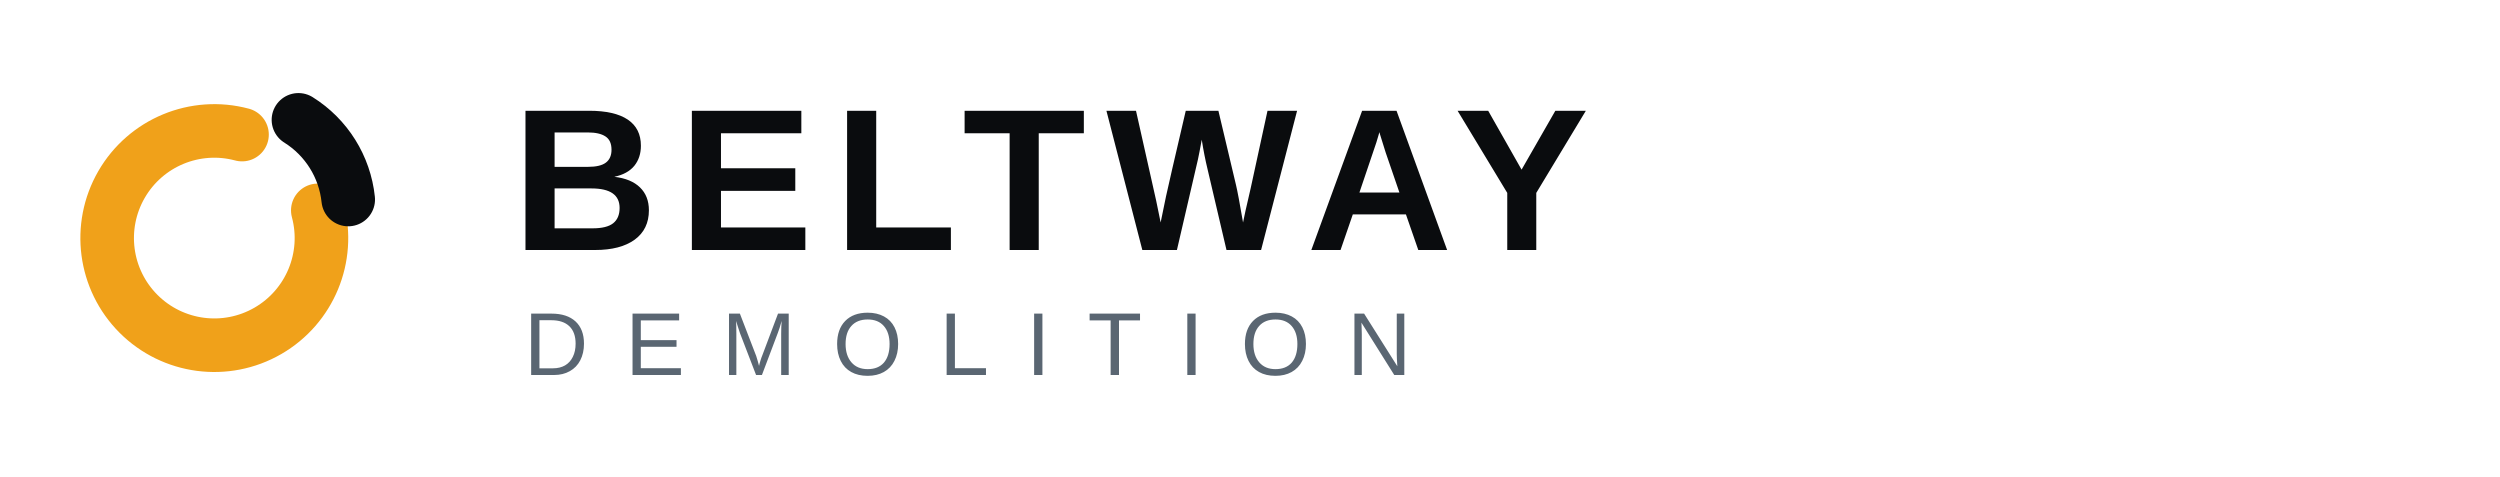
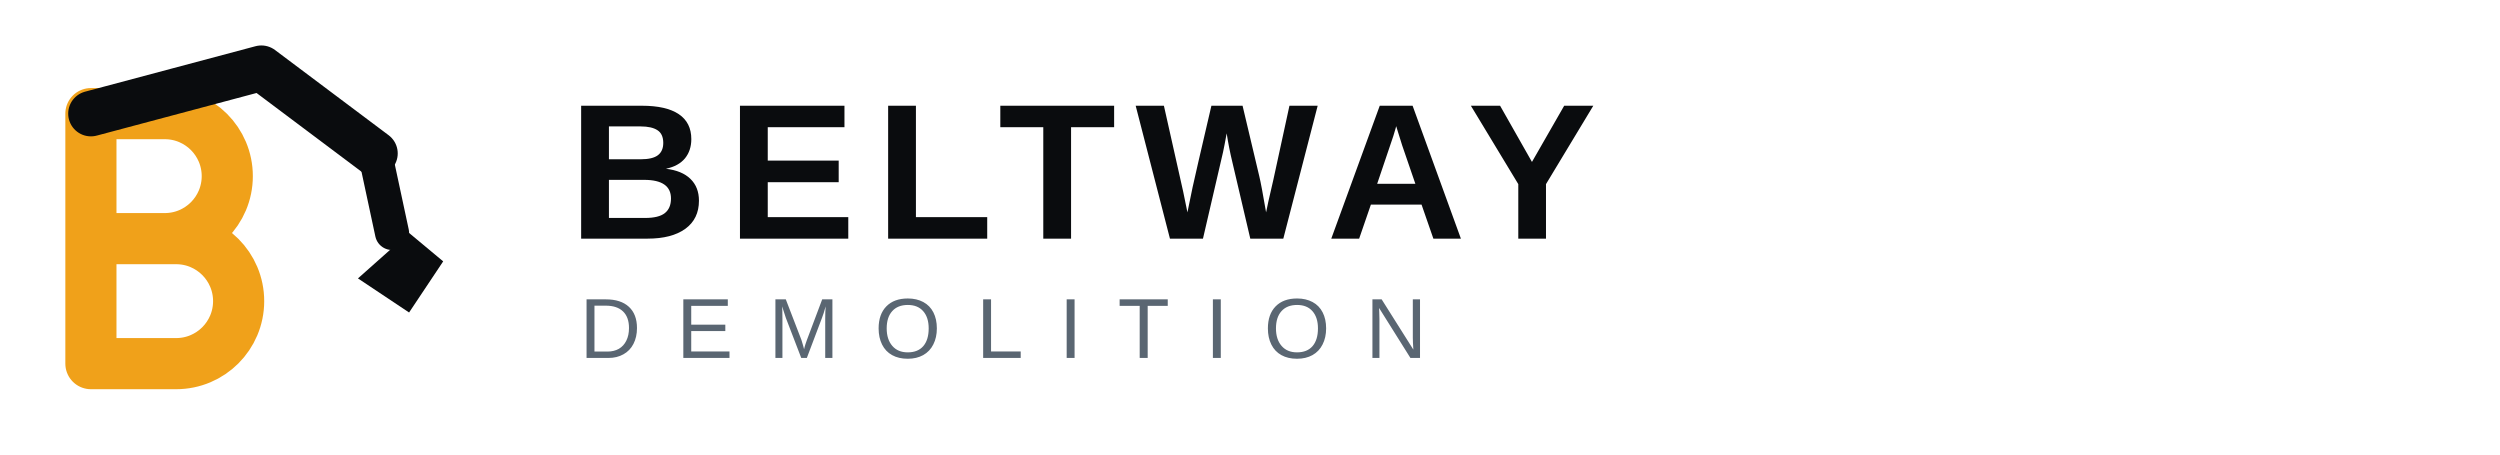
- <svg xmlns="http://www.w3.org/2000/svg" viewBox="0 0 420 80" role="img" aria-label="Beltway Demolition">
-   <g transform="translate(4 8)">
-     <path d="M49.39 27.34A18.0 18.0 0 1 1 36.66 14.61" fill="none" stroke="#f0a11a" stroke-width="9.0" stroke-linecap="round" />
-     <path d="M37.86 14.98A18.0 18.0 0 0 1 49.02 26.14" fill="none" stroke="#0a0c0e" stroke-width="9.0" stroke-linecap="round" transform="translate(4.60 -4.60) rotate(13.0 32.0 32.0)" />
+ <svg xmlns="http://www.w3.org/2000/svg" viewBox="0 0 440 80" role="img" aria-label="Beltway Demolition">
+   <g transform="translate(2 8)">
+     <path d="M14 12v44M14 56h15a11 11 0 0 0 0-22H14M14 34h13a11 11 0 0 0 0-22H14" fill="none" stroke="#f0a11a" stroke-width="9" stroke-linecap="round" stroke-linejoin="round" />
+     <path d="M14 12L44 4l20 15" fill="none" stroke="#0a0c0e" stroke-width="8" stroke-linecap="round" stroke-linejoin="round" />
+     <path d="M64 19l3 14" fill="none" stroke="#0a0c0e" stroke-width="6" stroke-linecap="round" />
+     <path d="M70 33l6 5-6 9-9-6z" fill="#0a0c0e" />
  </g>
  <g font-family="Oswald, 'Arial Narrow', Arial, sans-serif" fill="#0a0c0e">
-     <text x="86" y="42" font-size="34" font-weight="600" letter-spacing="3.4">BELTWAY</text>
-     <text x="88" y="63" font-size="15" font-weight="400" letter-spacing="6.2" fill="#5a6672">DEMOLITION</text>
+     <text x="100" y="42" font-size="34" font-weight="600" letter-spacing="3.4">BELTWAY</text>
+     <text x="102" y="63" font-size="15" font-weight="400" letter-spacing="6.2" fill="#5a6672">DEMOLITION</text>
  </g>
</svg>
